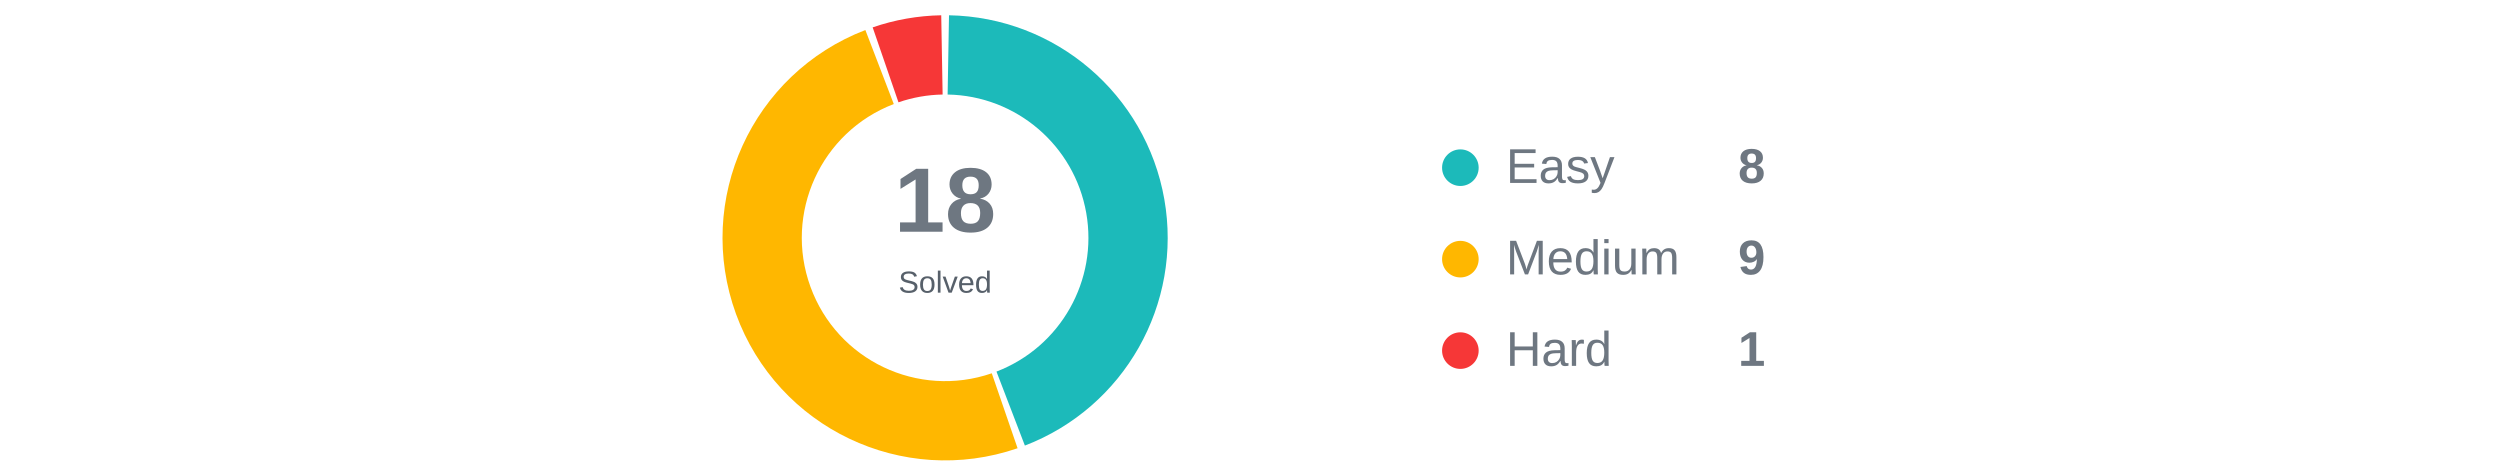
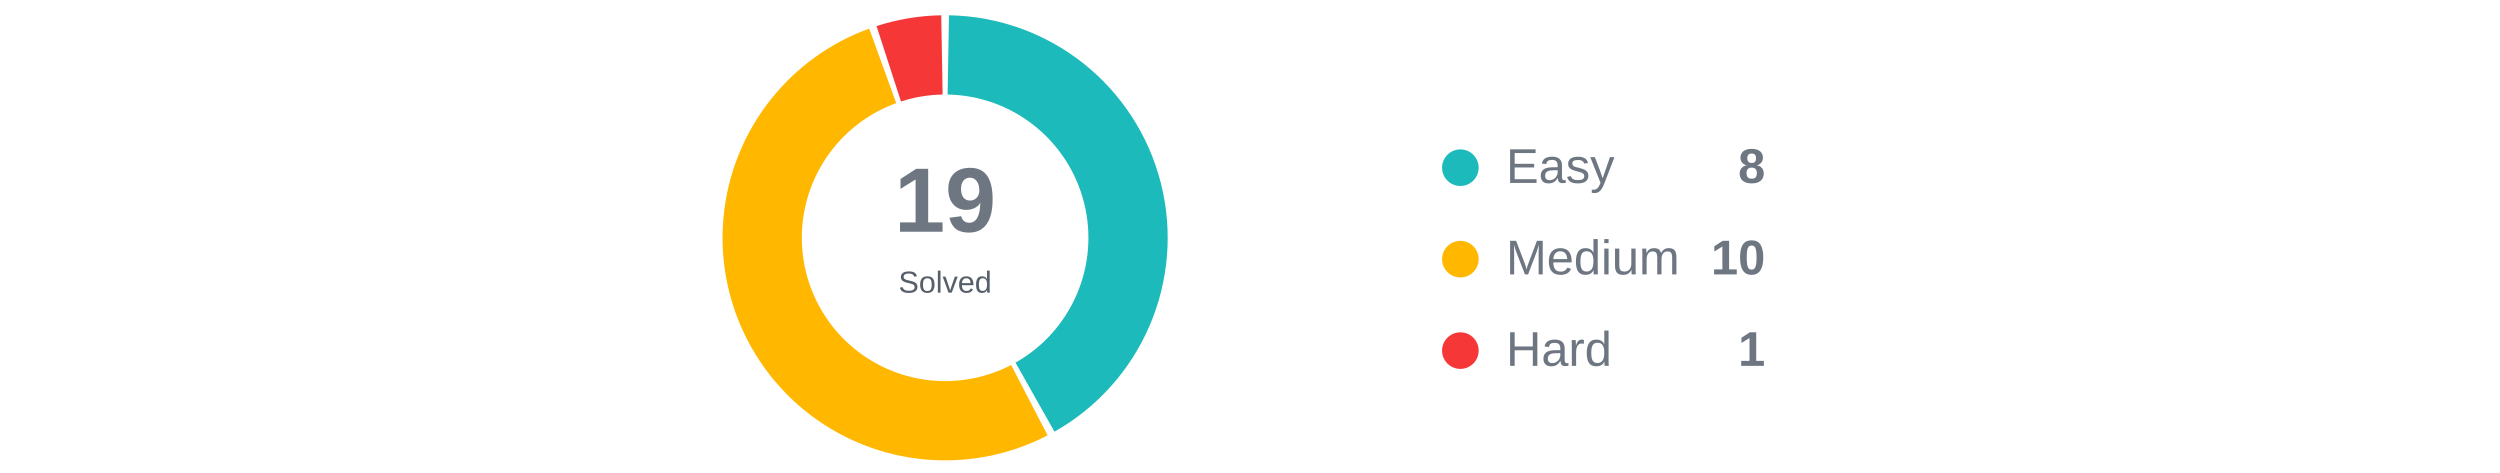
<svg xmlns="http://www.w3.org/2000/svg" width="820" height="155" viewBox="0 0 820 155">
-   <path d=" M 331.502 134.015 A 60 60 0 0 0 311.047 18.009 " fill="none" stroke="#1cbaba" stroke-width="26" stroke-linecap="butt" />
-   <path d=" M 288.498 21.985 A 60 60 0 0 0 329.534 134.731 " fill="none" stroke="#FFb700" stroke-width="26" stroke-linecap="butt" />
-   <path d=" M 308.953 18.009 A 60 60 0 0 0 290.466 21.269 " fill="none" stroke="#f63737" stroke-width="26" stroke-linecap="butt" />
+   <path d=" M 339.473 130.262 A 60 60 0 0 0 311.047 18.009 " fill="none" stroke="#1cbaba" stroke-width="26" stroke-linecap="butt" />
+   <path d=" M 289.531 21.6 A 60 60 0 1 0 337.632 131.259 " fill="none" stroke="#FFb700" stroke-width="26" stroke-linecap="butt" />
+   <path d=" M 308.953 18.009 A 60 60 0 0 0 291.511 20.92 " fill="none" stroke="#f63737" stroke-width="26" stroke-linecap="butt" />
  <text x="310" y="76" text-anchor="middle" font-size="30" font-weight="700" font-family="Segoe UI, Arial" fill="#6e7781">
- 18
+ 19
</text>
  <text x="310" y="96" text-anchor="middle" font-size="10" font-family="Segoe UI, Arial" fill="#57606a">
Solved
</text>
  <circle cx="479" cy="55" r="6" fill="#1cbaba" />
  <text x="494" y="60" font-size="16" font-family="Segoe UI, Arial" fill="#6e7781">
Easy
</text>
  <text x="579" y="60" text-anchor="end" font-size="16" font-weight="700" font-family="Segoe UI, Arial" fill="#6e7781">
8

</text>
  <circle cx="479" cy="85" r="6" fill="#FFb700" />
  <text x="494" y="90" font-size="16" font-family="Segoe UI, Arial" fill="#6e7781">
Medium

</text>
  <text x="579" y="90" text-anchor="end" font-size="16" font-weight="700" font-family="Segoe UI, Arial" fill="#6e7781">
- 9
+ 10
</text>
  <circle cx="479" cy="115" r="6" fill="#f63737" />
  <text x="494" y="120" font-size="16" font-family="Segoe UI, Arial" fill="#6e7781">
Hard
</text>
  <text x="579" y="120" text-anchor="end" font-size="16" font-weight="700" font-family="Segoe UI, Arial" fill="#6e7781">
1
</text>
</svg>
